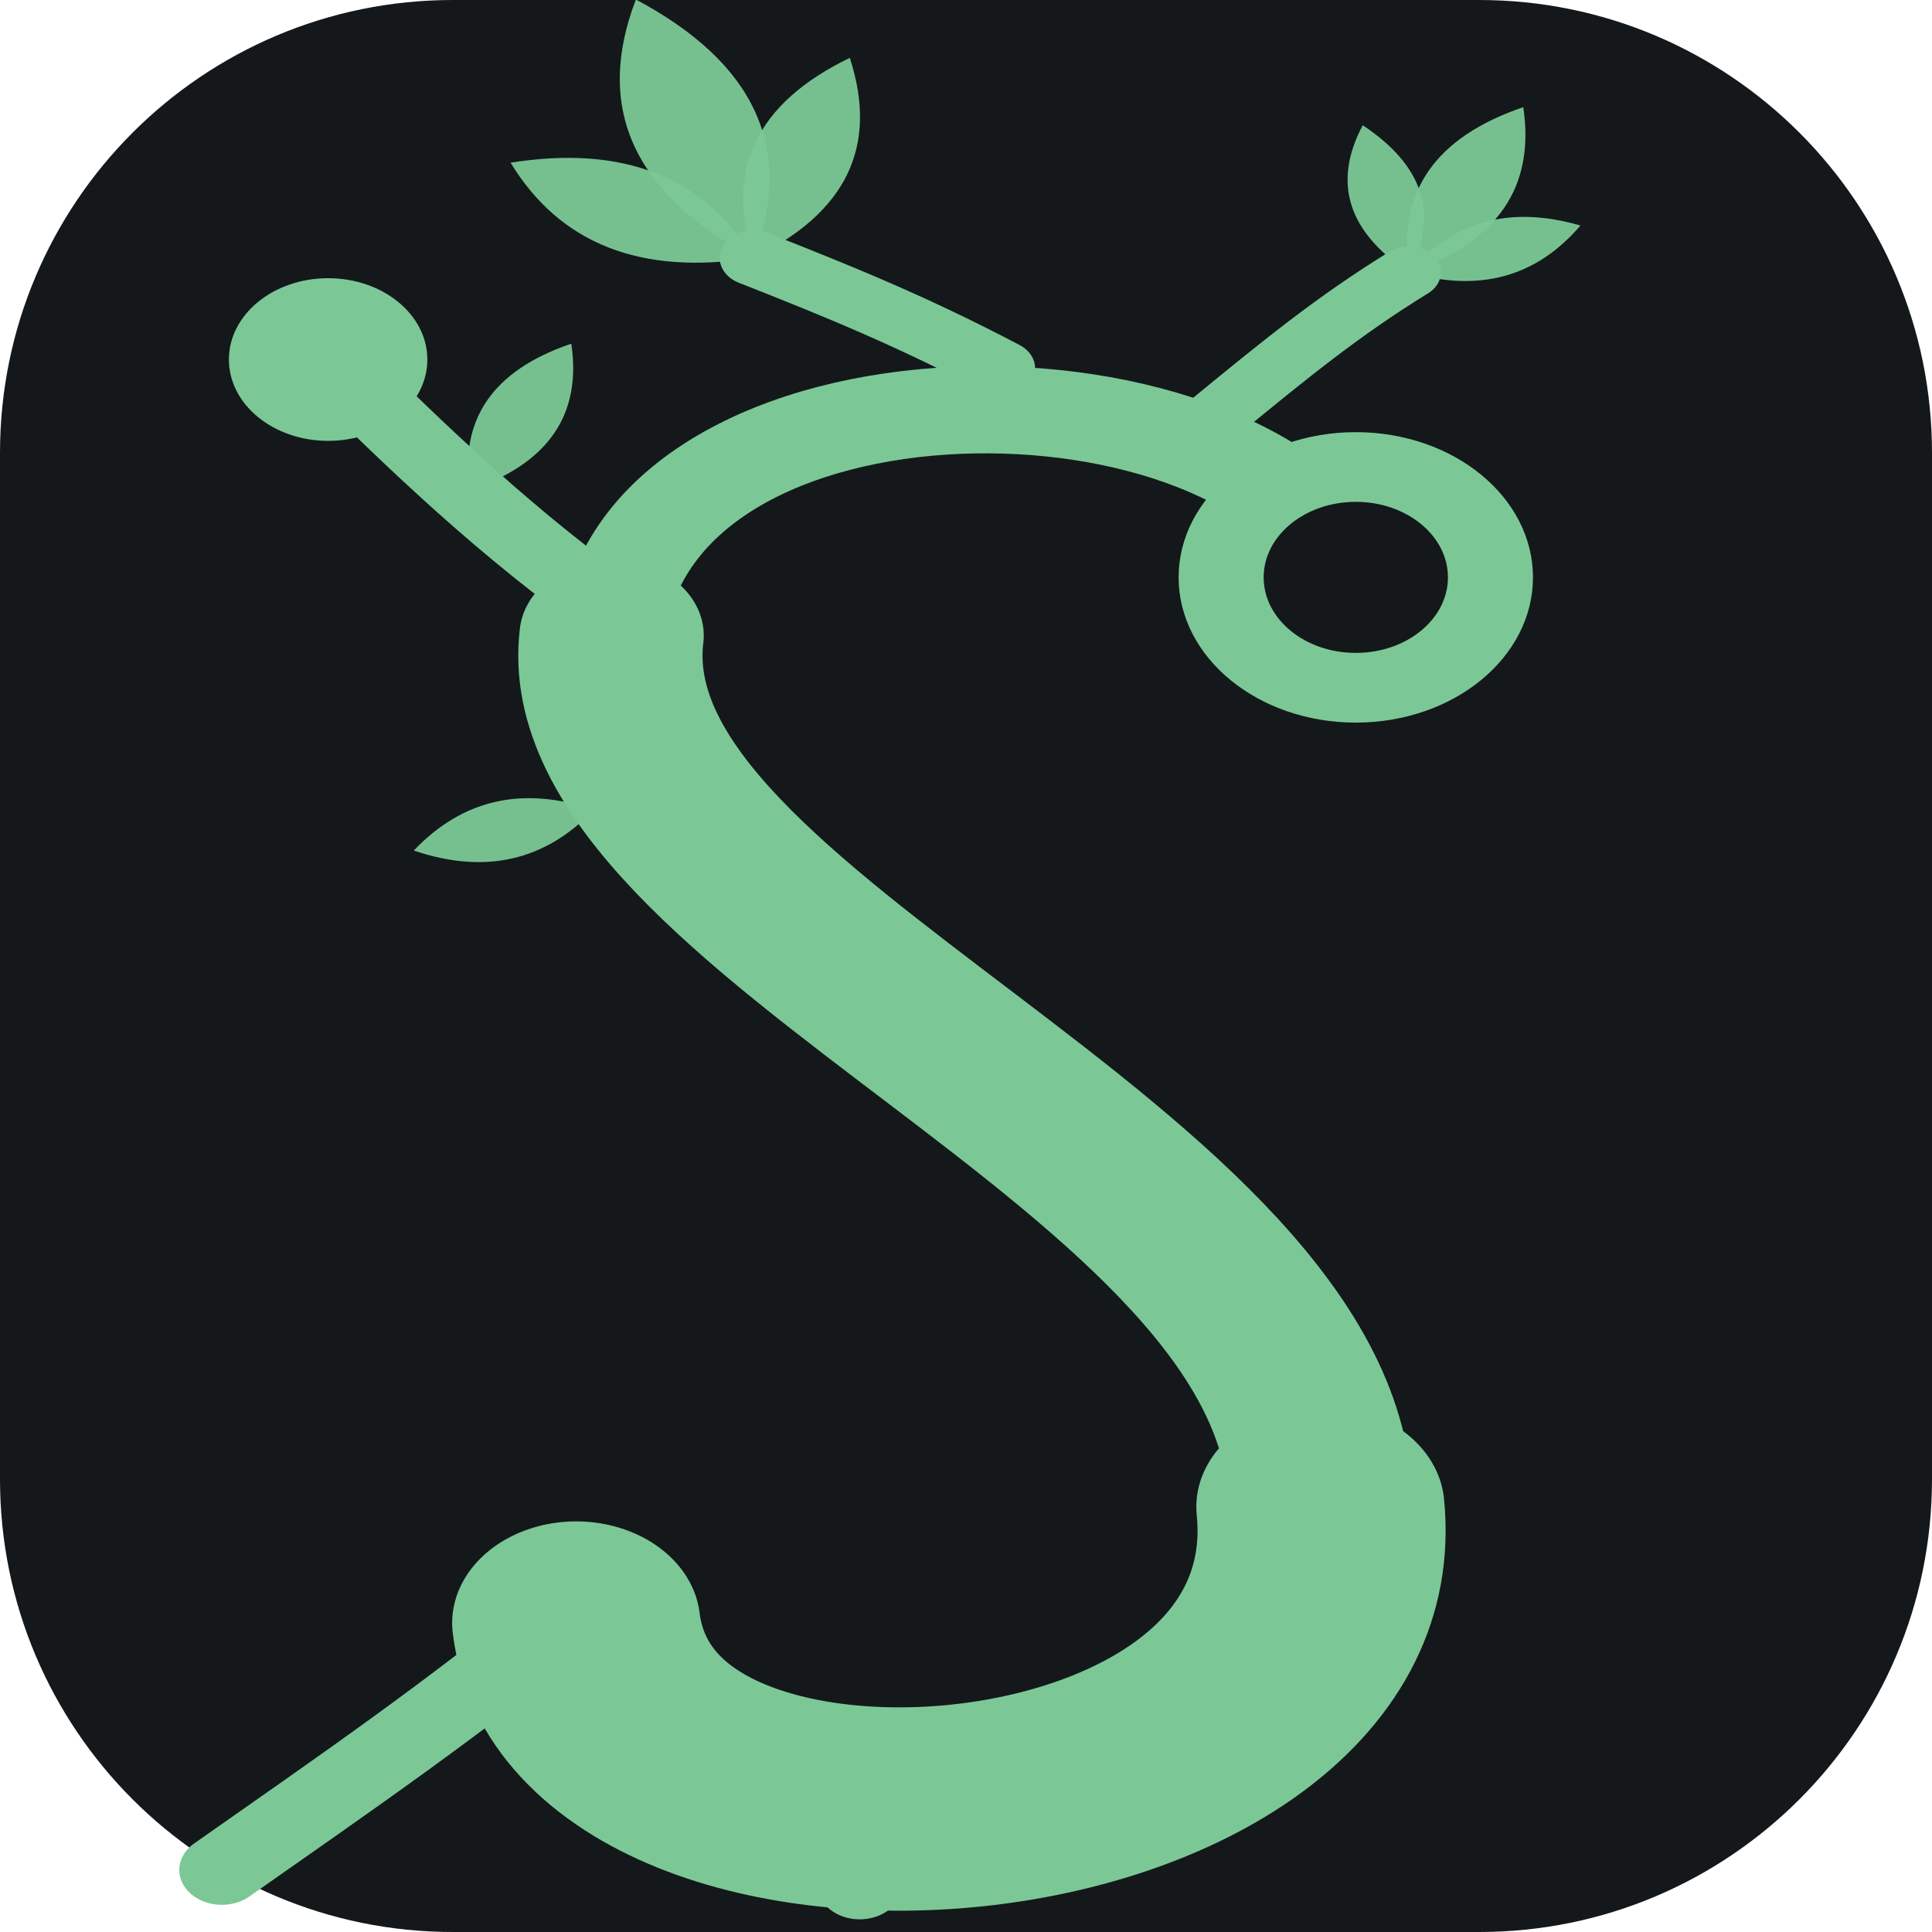
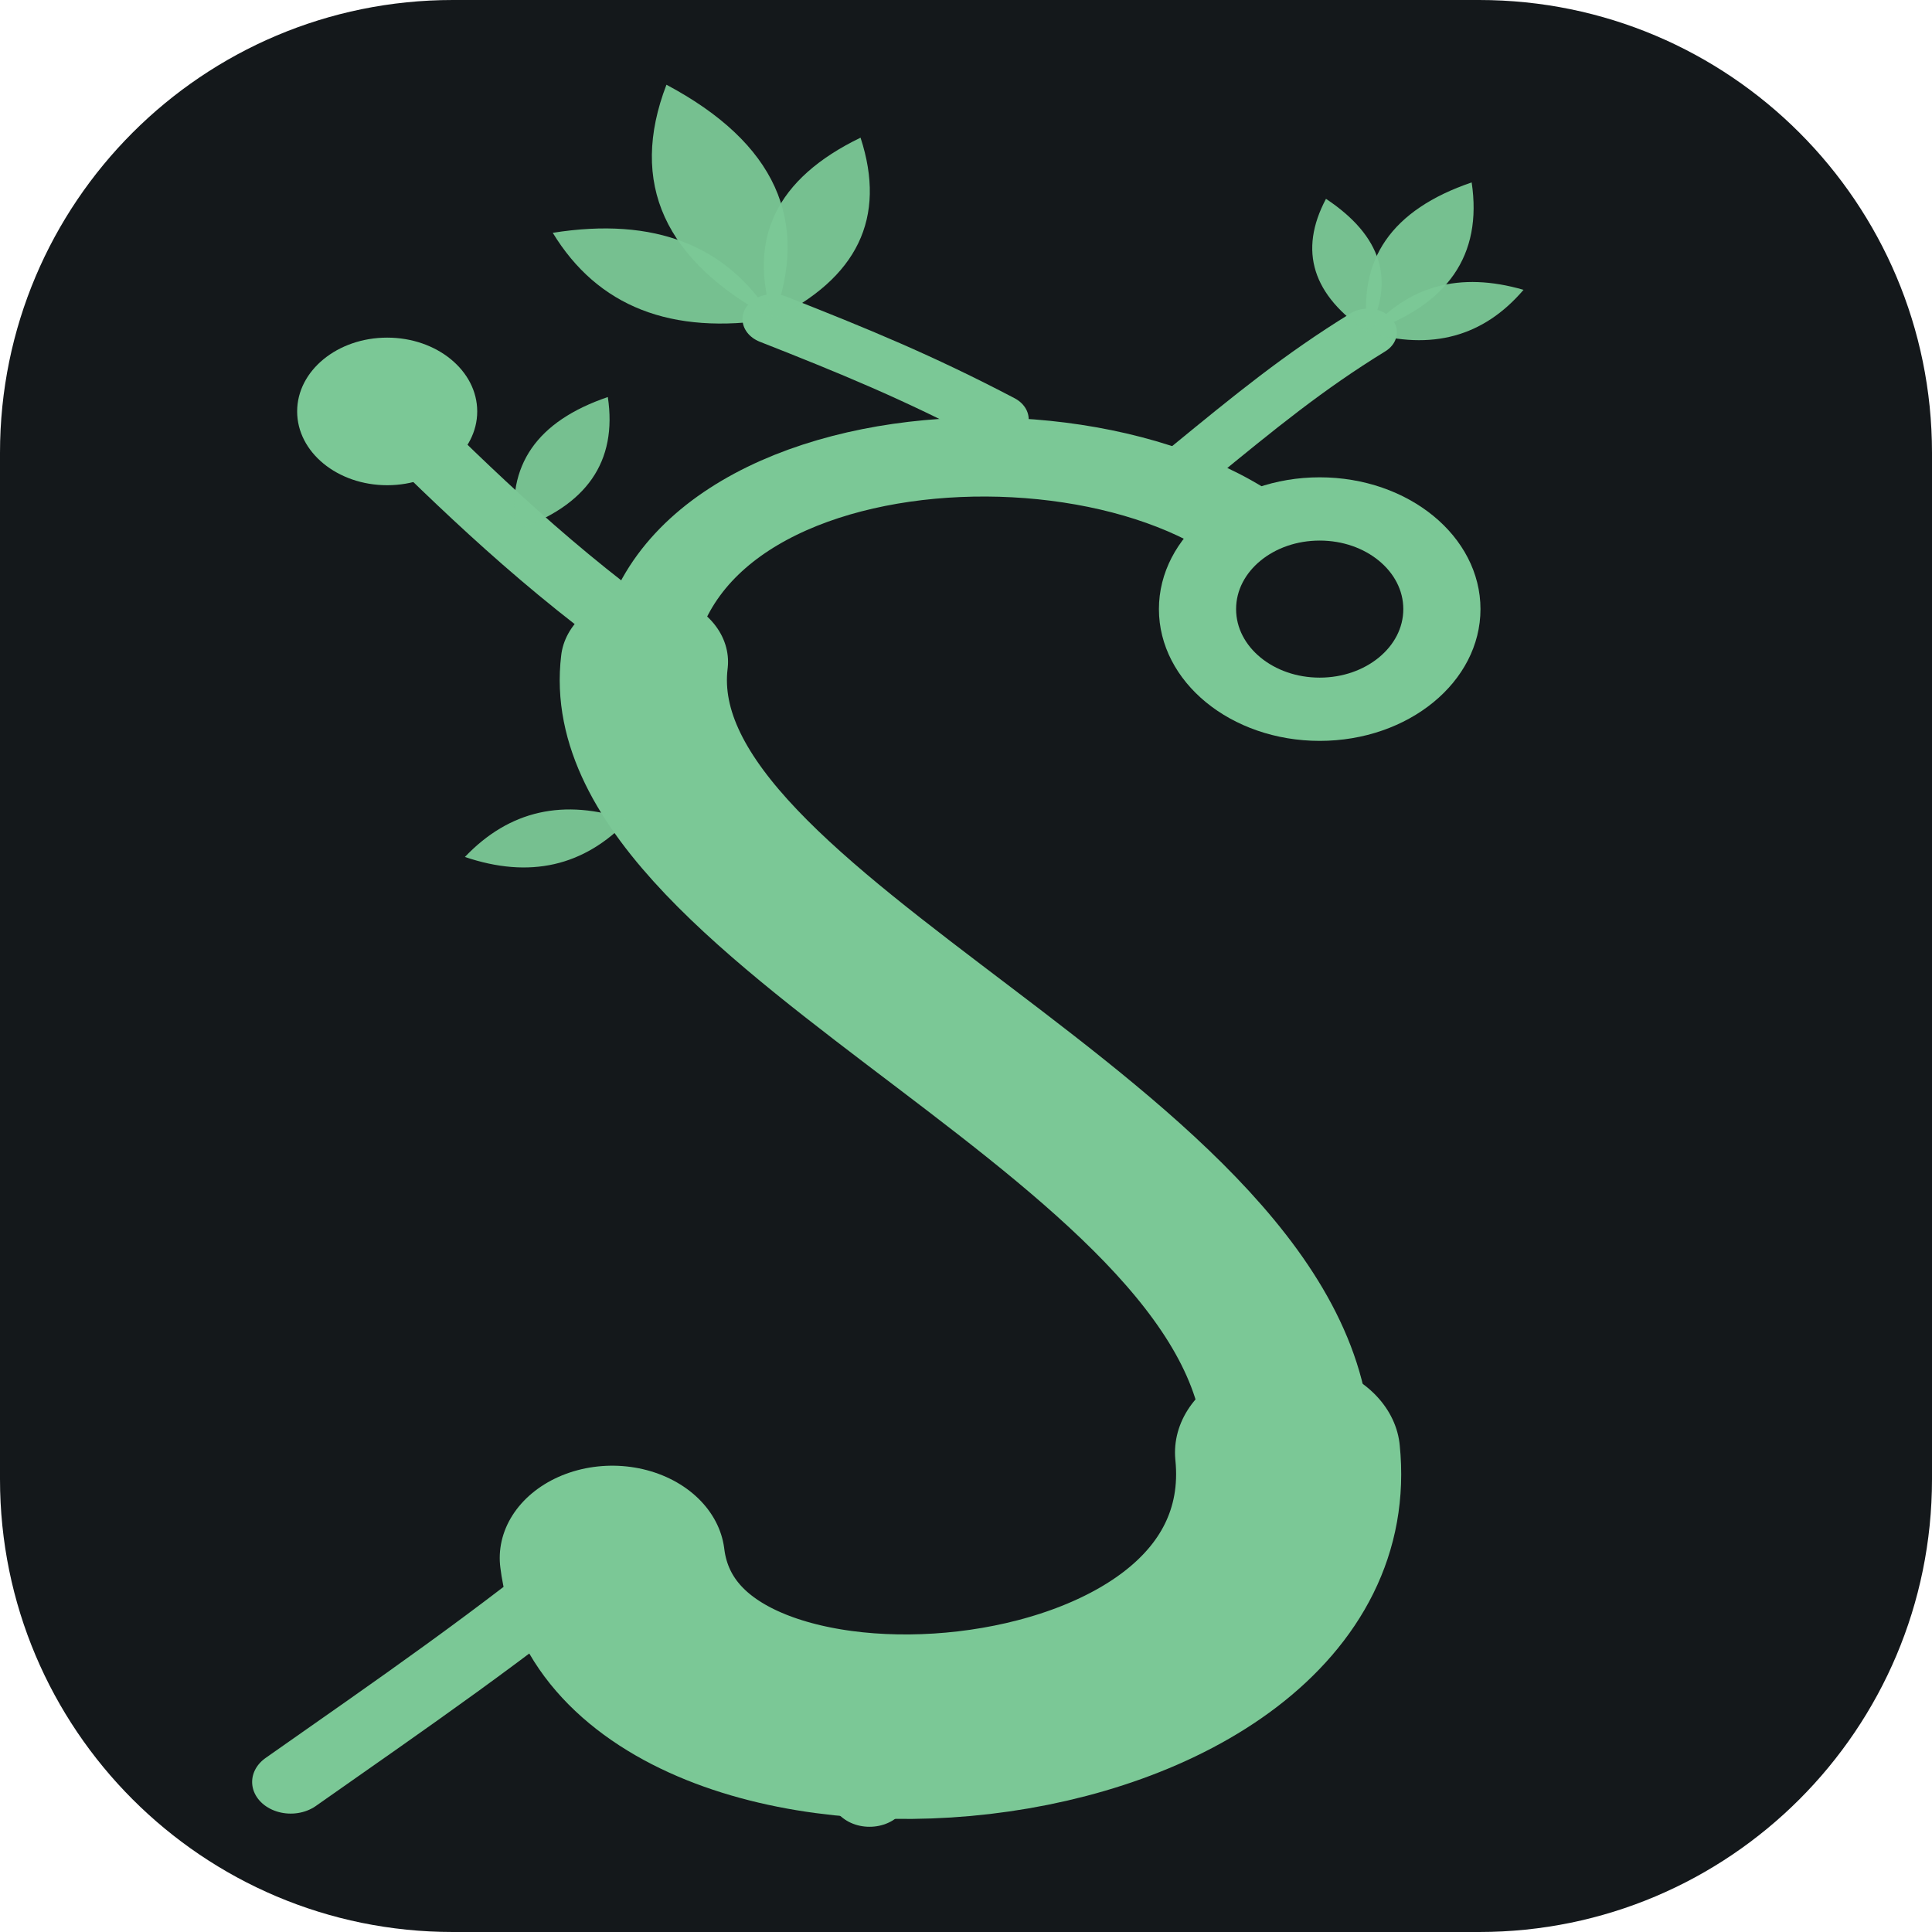
<svg xmlns="http://www.w3.org/2000/svg" viewBox="0 0 64 64">
  <rect width="64" height="64" rx="15" fill="#14181B" />
-   <g transform="translate(5.00,7.58) scale(1.1739,0.9622)">
+   <g transform="translate(7.50,9.70) scale(1.0652,0.8731)">
    <g fill="none" stroke="#7BC896" stroke-linecap="round">
      <path d="M12 47.5 C8.5 51 5.5 53.5 2 56.5" stroke-width="2.4" />
      <path d="M12 47.5 C14.5 51.5 17 54 20 57" stroke-width="2.4" />
      <path d="M34 12 C31 4 14 4 13 14" stroke-width="3" />
      <path d="M13 14 C12 24 33 32 33 44" stroke-width="5.2" />
      <path d="M33 44 C34 56 13 58 12 48" stroke-width="7" />
      <path d="M13.5 13.5 C10 10.5 7.5 7.5 5 4.5" stroke-width="2.2" />
      <path d="M24 4.8 C21.5 3.2 19.5 2.2 17 1" stroke-width="1.9" />
      <path d="M30 6.5 C32 4.5 33.5 3 35.5 1.5" stroke-width="1.8" />
    </g>
    <circle cx="34" cy="12" r="3.8" fill="#14181B" stroke="#7BC896" stroke-width="2.4" />
    <circle cx="5" cy="4.5" r="2.8" fill="#7BC896" />
    <g transform="translate(17,1) rotate(-105) scale(0.9)">
      <g transform="rotate(-44) scale(0.8)">
        <path d="M0,0 Q5,-4.5 10.5,-1 Q5.5,3.5 0,0 Z" fill="#7BC896" opacity="0.95" />
      </g>
      <g transform="rotate(0) scale(1)">
        <path d="M0,0 Q5,-4.5 10.5,-1 Q5.5,3.5 0,0 Z" fill="#7BC896" opacity="0.95" />
      </g>
      <g transform="rotate(42) scale(0.78)">
        <path d="M0,0 Q5,-4.5 10.5,-1 Q5.5,3.5 0,0 Z" fill="#7BC896" opacity="0.95" />
      </g>
    </g>
    <g transform="translate(35.5,1.5) rotate(-55) scale(0.62)">
      <g transform="rotate(-44) scale(0.8)">
        <path d="M0,0 Q5,-4.5 10.5,-1 Q5.5,3.5 0,0 Z" fill="#7BC896" opacity="0.95" />
      </g>
      <g transform="rotate(0) scale(1)">
        <path d="M0,0 Q5,-4.5 10.5,-1 Q5.5,3.5 0,0 Z" fill="#7BC896" opacity="0.95" />
      </g>
      <g transform="rotate(42) scale(0.78)">
        <path d="M0,0 Q5,-4.5 10.5,-1 Q5.5,3.5 0,0 Z" fill="#7BC896" opacity="0.95" />
      </g>
    </g>
    <g transform="translate(9,9) rotate(-55) scale(0.55)">
      <g transform="rotate(0) scale(1)">
        <path d="M0,0 Q5,-4.5 10.5,-1 Q5.5,3.5 0,0 Z" fill="#7BC896" opacity="0.95" />
      </g>
    </g>
    <g transform="translate(12.5,20) rotate(170) scale(0.5)">
      <g transform="rotate(0) scale(1)">
        <path d="M0,0 Q5,-4.5 10.5,-1 Q5.5,3.5 0,0 Z" fill="#7BC896" opacity="0.95" />
      </g>
    </g>
  </g>
</svg>
